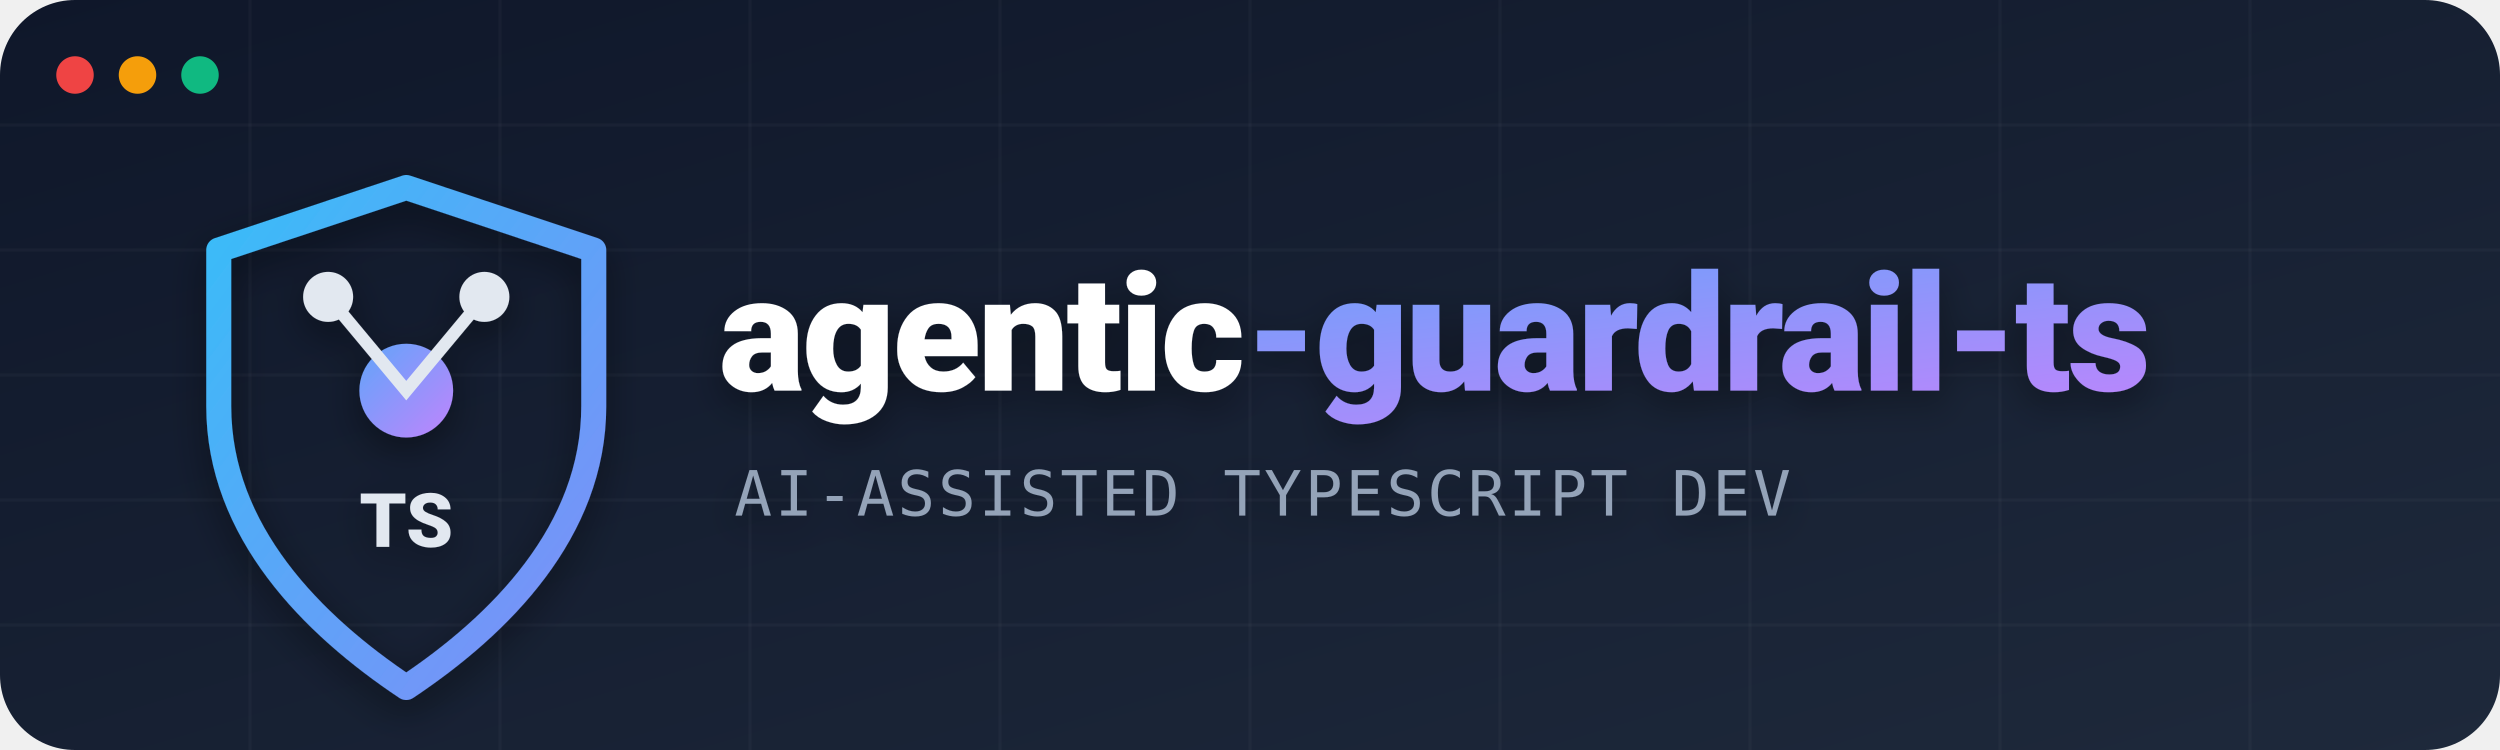
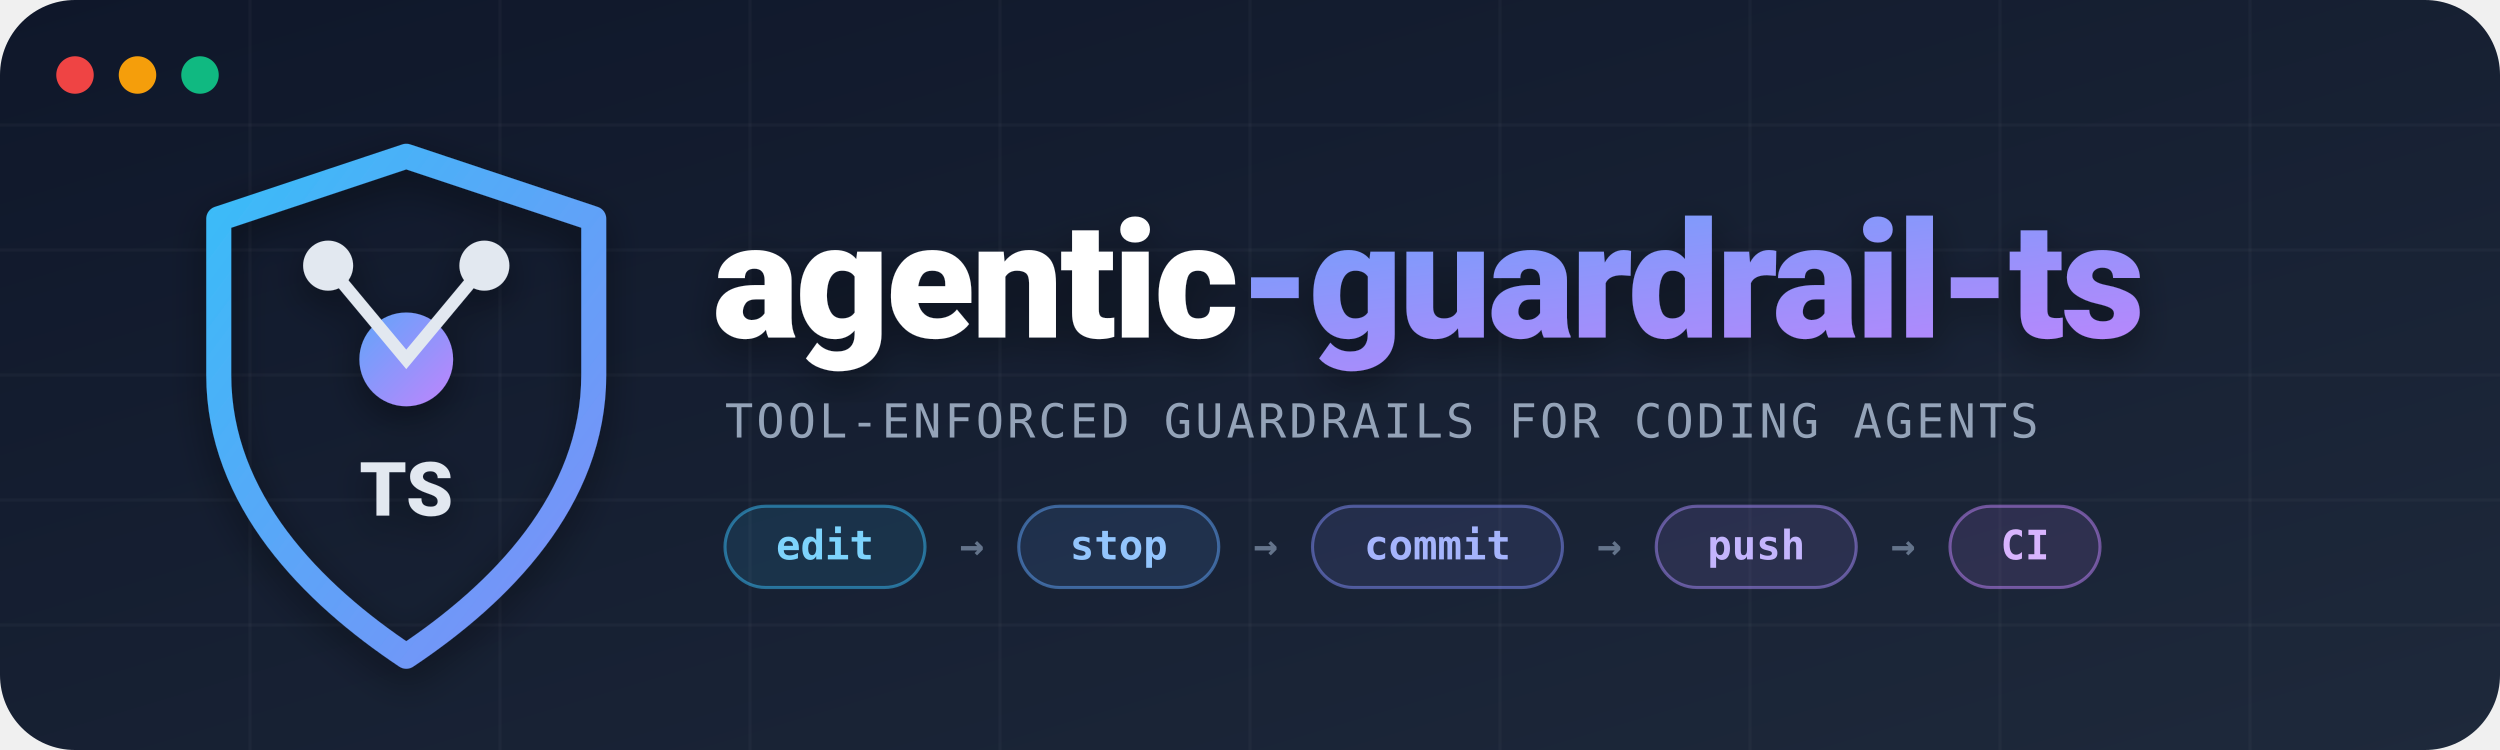
- <svg xmlns="http://www.w3.org/2000/svg" viewBox="0 0 800 240" width="800" height="240">
+ <svg xmlns="http://www.w3.org/2000/svg" viewBox="0 0 800 240" width="800" height="240" role="img" aria-label="agentic-guardrail-ts: tool-enforced guardrails for coding agents">
  <defs>
-     <linearGradient id="bgGradient" x1="0%" y1="0%" x2="100%" y2="100%">
+     <linearGradient id="bg" x1="0%" y1="0%" x2="100%" y2="100%">
      <stop offset="0%" stop-color="#0f172a" />
      <stop offset="100%" stop-color="#1e293b" />
    </linearGradient>
-     <linearGradient id="shieldGradient" x1="0%" y1="0%" x2="100%" y2="100%">
+     <linearGradient id="shield" x1="0%" y1="0%" x2="100%" y2="100%">
      <stop offset="0%" stop-color="#38bdf8" />
      <stop offset="100%" stop-color="#818cf8" />
    </linearGradient>
-     <linearGradient id="tsGradient" x1="0%" y1="0%" x2="100%" y2="100%">
+     <linearGradient id="accent" x1="0%" y1="0%" x2="100%" y2="100%">
      <stop offset="0%" stop-color="#60a5fa" />
      <stop offset="100%" stop-color="#c084fc" />
    </linearGradient>
    <filter id="glow" x="-20%" y="-20%" width="140%" height="140%">
      <feDropShadow dx="0" dy="4" stdDeviation="6" flood-color="#000000" flood-opacity="0.4" />
    </filter>
  </defs>
-   <rect width="800" height="240" rx="24" fill="url(#bgGradient)" />
+   <rect width="800" height="240" rx="24" fill="url(#bg)" />
  <g transform="translate(24, 24)">
    <circle cx="0" cy="0" r="6" fill="#ef4444" />
    <circle cx="20" cy="0" r="6" fill="#f59e0b" />
    <circle cx="40" cy="0" r="6" fill="#10b981" />
  </g>
  <g stroke="#ffffff" stroke-opacity="0.03" stroke-width="1">
    <path d="M0,40 L800,40 M0,80 L800,80 M0,120 L800,120 M0,160 L800,160 M0,200 L800,200" />
    <path d="M80,0 L80,240 M160,0 L160,240 M240,0 L240,240 M320,0 L320,240 M400,0 L400,240 M480,0 L480,240 M560,0 L560,240 M640,0 L640,240 M720,0 L720,240" />
  </g>
-   <g transform="translate(60, 50)" filter="url(#glow)">
-     <g transform="translate(0, 0)">
-       <path d="M70,10 L130,30 L130,80 C130,120 100,150 70,170 C40,150 10,120 10,80 L10,30 Z" fill="none" stroke="url(#shieldGradient)" stroke-width="8" stroke-linejoin="round" />
-       <circle cx="70" cy="75" r="15" fill="url(#tsGradient)" />
-       <circle cx="45" cy="45" r="8" fill="#e2e8f0" />
-       <circle cx="95" cy="45" r="8" fill="#e2e8f0" />
-       <path d="M45,45 L70,75 L95,45" fill="none" stroke="#e2e8f0" stroke-width="4" stroke-linecap="round" />
-       <text x="70" y="125" font-family="-apple-system, BlinkMacSystemFont, 'Segoe UI', Roboto, sans-serif" font-size="24" font-weight="900" fill="#e2e8f0" text-anchor="middle">TS</text>
+   <g transform="translate(60, 40)" filter="url(#glow)">
+     <path d="M70,10 L130,30 L130,80 C130,120 100,150 70,170 C40,150 10,120 10,80 L10,30 Z" fill="none" stroke="url(#shield)" stroke-width="8" stroke-linejoin="round" />
+     <circle cx="70" cy="75" r="15" fill="url(#accent)" />
+     <circle cx="45" cy="45" r="8" fill="#e2e8f0" />
+     <circle cx="95" cy="45" r="8" fill="#e2e8f0" />
+     <path d="M45,45 L70,75 L95,45" fill="none" stroke="#e2e8f0" stroke-width="4" stroke-linecap="round" />
+     <text x="70" y="125" font-family="-apple-system, BlinkMacSystemFont, 'Segoe UI', Roboto, sans-serif" font-size="24" font-weight="900" fill="#e2e8f0" text-anchor="middle">TS</text>
+   </g>
+   <g filter="url(#glow)">
+     <text x="228" y="108" font-family="-apple-system, BlinkMacSystemFont, 'Segoe UI', Roboto, sans-serif" font-size="52" font-weight="800" fill="#ffffff" letter-spacing="-1">agentic<tspan fill="url(#accent)">-guardrail-ts</tspan>
+     </text>
+   </g>
+   <text x="232" y="140" font-family="ui-monospace, SFMono-Regular, Menlo, Monaco, Consolas, monospace" font-size="15" font-weight="500" fill="#94a3b8" letter-spacing="1">TOOL-ENFORCED GUARDRAILS FOR CODING AGENTS</text>
+   <g font-family="ui-monospace, SFMono-Regular, Menlo, Monaco, Consolas, monospace" font-size="13" font-weight="600" text-anchor="middle">
+     <g transform="translate(232, 162)">
+       <rect width="64" height="26" rx="13" fill="#38bdf8" fill-opacity="0.12" stroke="#38bdf8" stroke-opacity="0.5" />
+       <text x="32" y="17" fill="#7dd3fc">edit</text>
    </g>
-     <g transform="translate(170, 75)">
-       <text x="0" y="0" font-family="-apple-system, BlinkMacSystemFont, 'Segoe UI', Roboto, sans-serif" font-size="52" font-weight="800" fill="#ffffff" letter-spacing="-1">
-         agentic<tspan fill="url(#tsGradient)">-guardrail-ts</tspan>
-       </text>
-       <text x="5" y="40" font-family="ui-monospace, SFMono-Regular, Menlo, Monaco, Consolas, monospace" font-size="20" font-weight="500" fill="#94a3b8" letter-spacing="1">
-         AI-ASSISTED TYPESCRIPT DEV
-       </text>
+     <text x="311" y="179" fill="#64748b">→</text>
+     <g transform="translate(326, 162)">
+       <rect width="64" height="26" rx="13" fill="#60a5fa" fill-opacity="0.12" stroke="#60a5fa" stroke-opacity="0.5" />
+       <text x="32" y="17" fill="#93c5fd">stop</text>
+     </g>
+     <text x="405" y="179" fill="#64748b">→</text>
+     <g transform="translate(420, 162)">
+       <rect width="80" height="26" rx="13" fill="#818cf8" fill-opacity="0.12" stroke="#818cf8" stroke-opacity="0.5" />
+       <text x="40" y="17" fill="#a5b4fc">commit</text>
+     </g>
+     <text x="515" y="179" fill="#64748b">→</text>
+     <g transform="translate(530, 162)">
+       <rect width="64" height="26" rx="13" fill="#a78bfa" fill-opacity="0.12" stroke="#a78bfa" stroke-opacity="0.5" />
+       <text x="32" y="17" fill="#c4b5fd">push</text>
+     </g>
+     <text x="609" y="179" fill="#64748b">→</text>
+     <g transform="translate(624, 162)">
+       <rect width="48" height="26" rx="13" fill="#c084fc" fill-opacity="0.12" stroke="#c084fc" stroke-opacity="0.5" />
+       <text x="24" y="17" fill="#d8b4fe">CI</text>
    </g>
  </g>
</svg>
